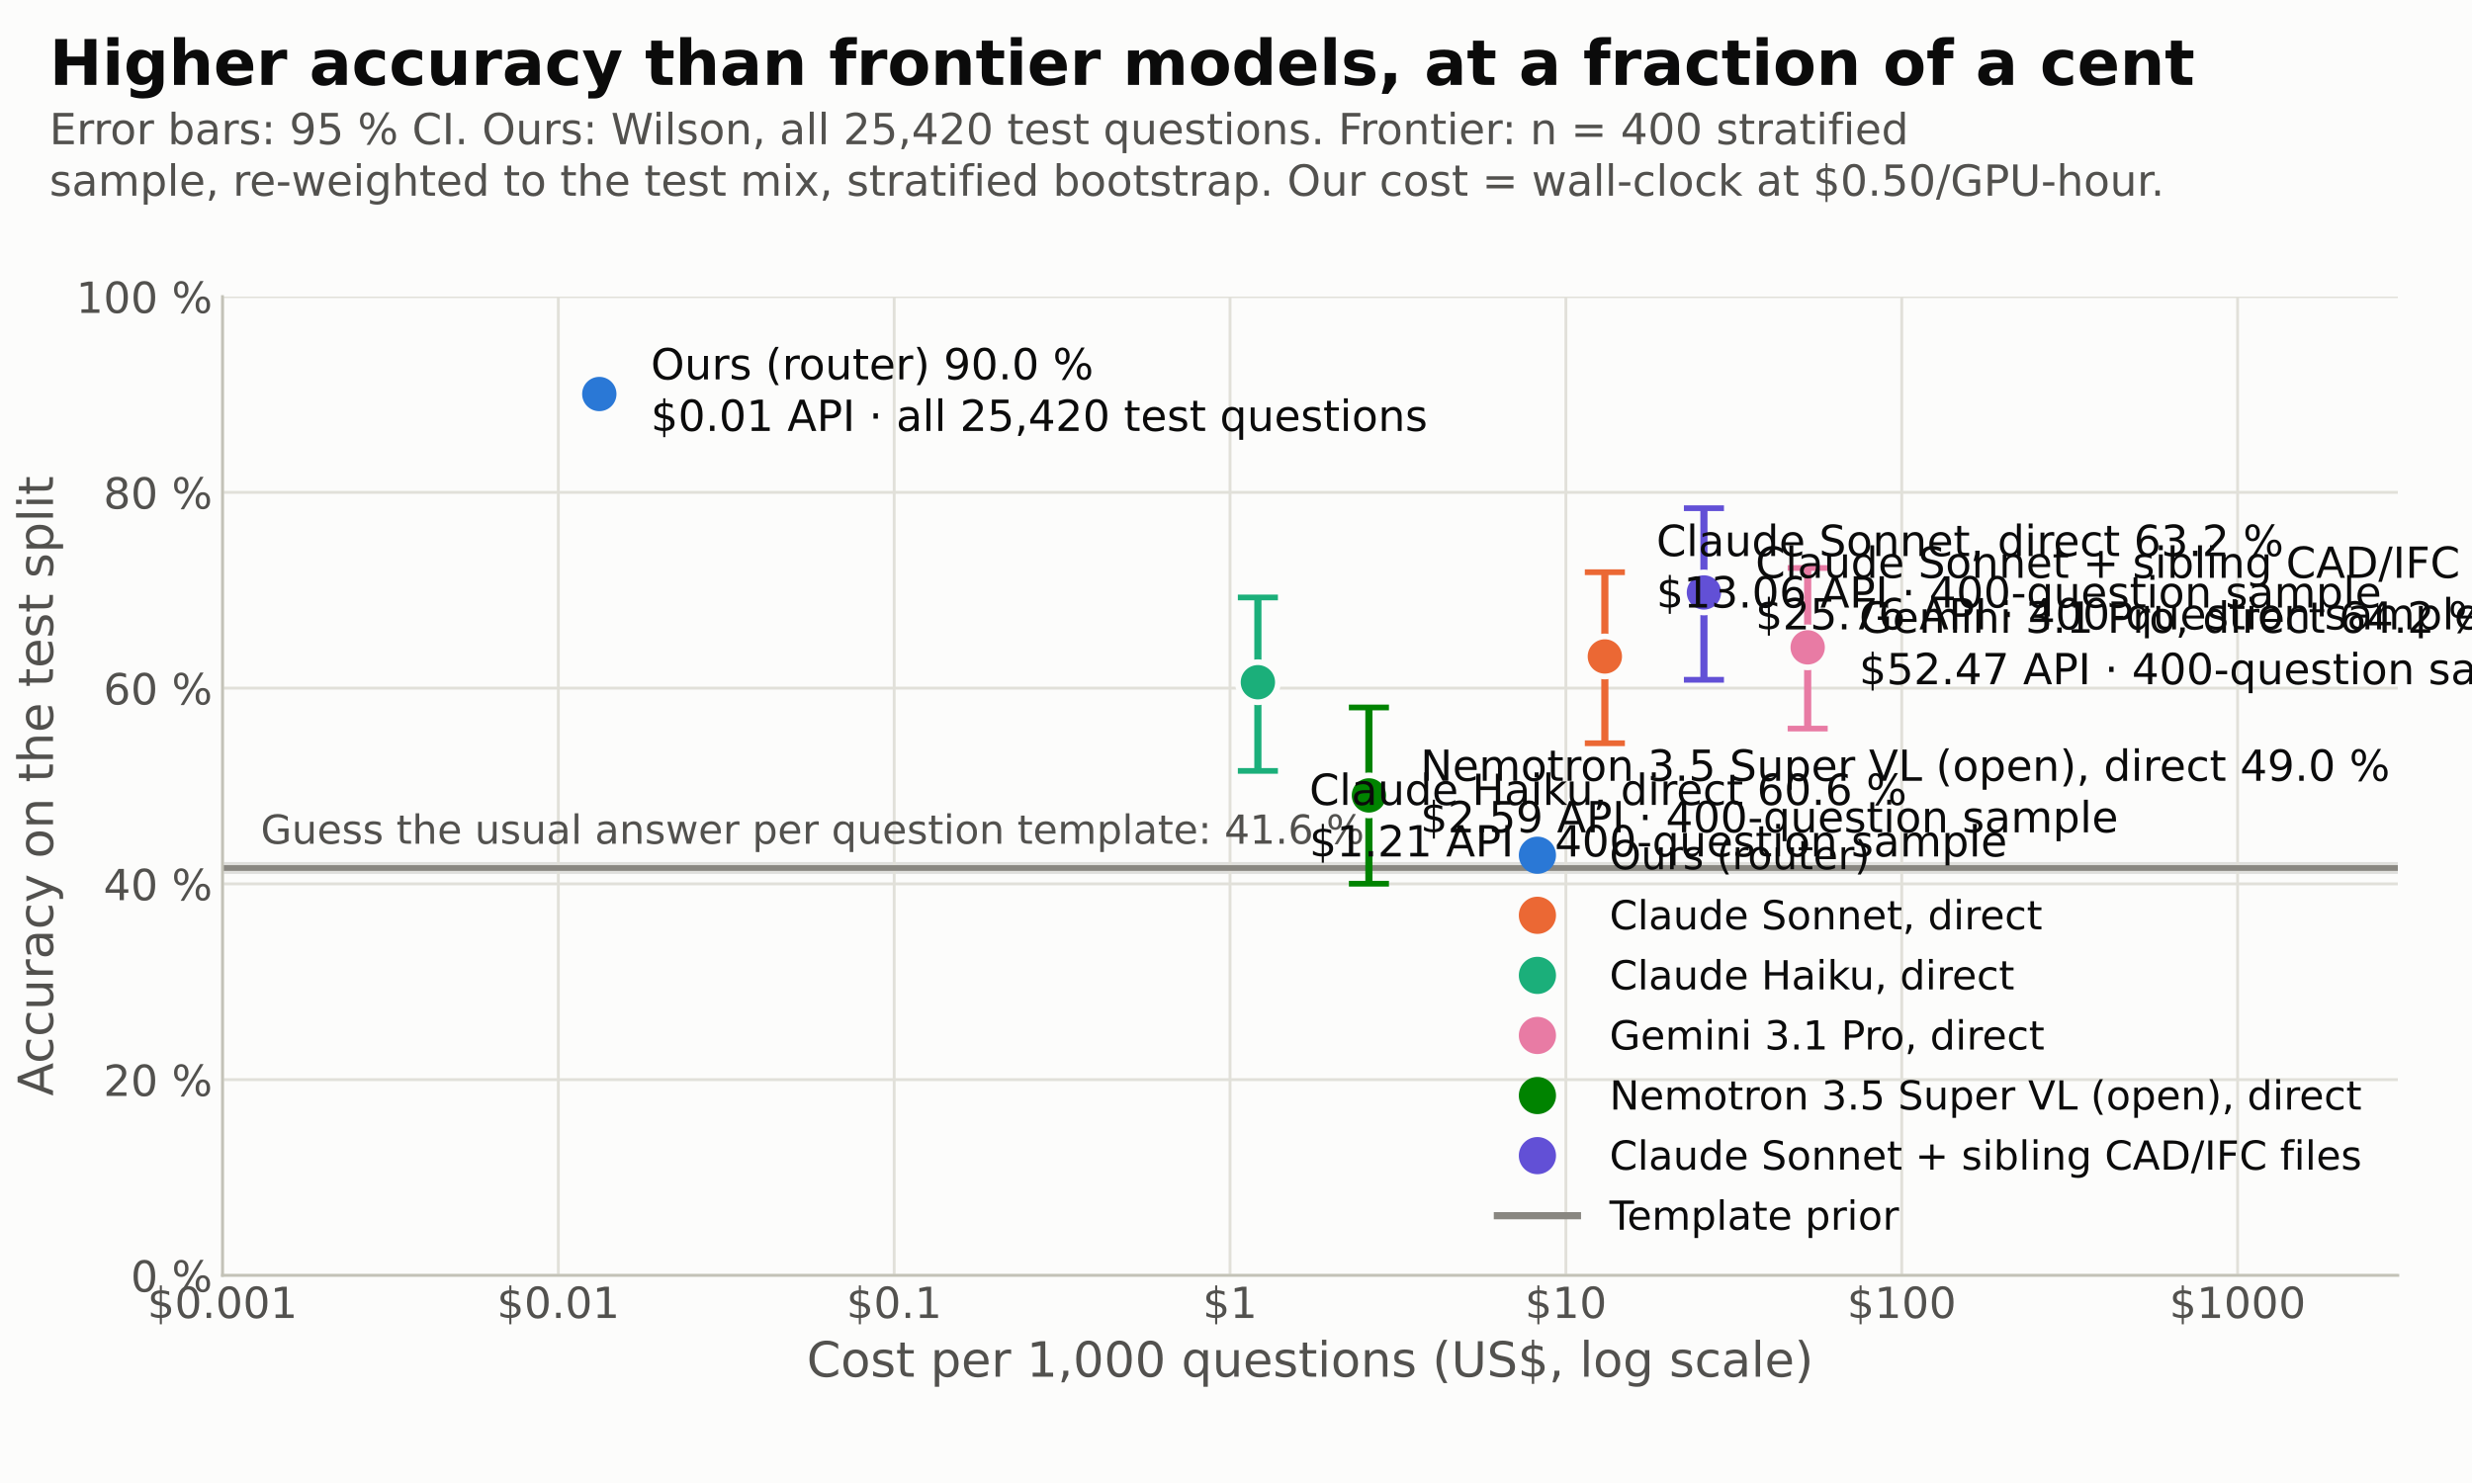
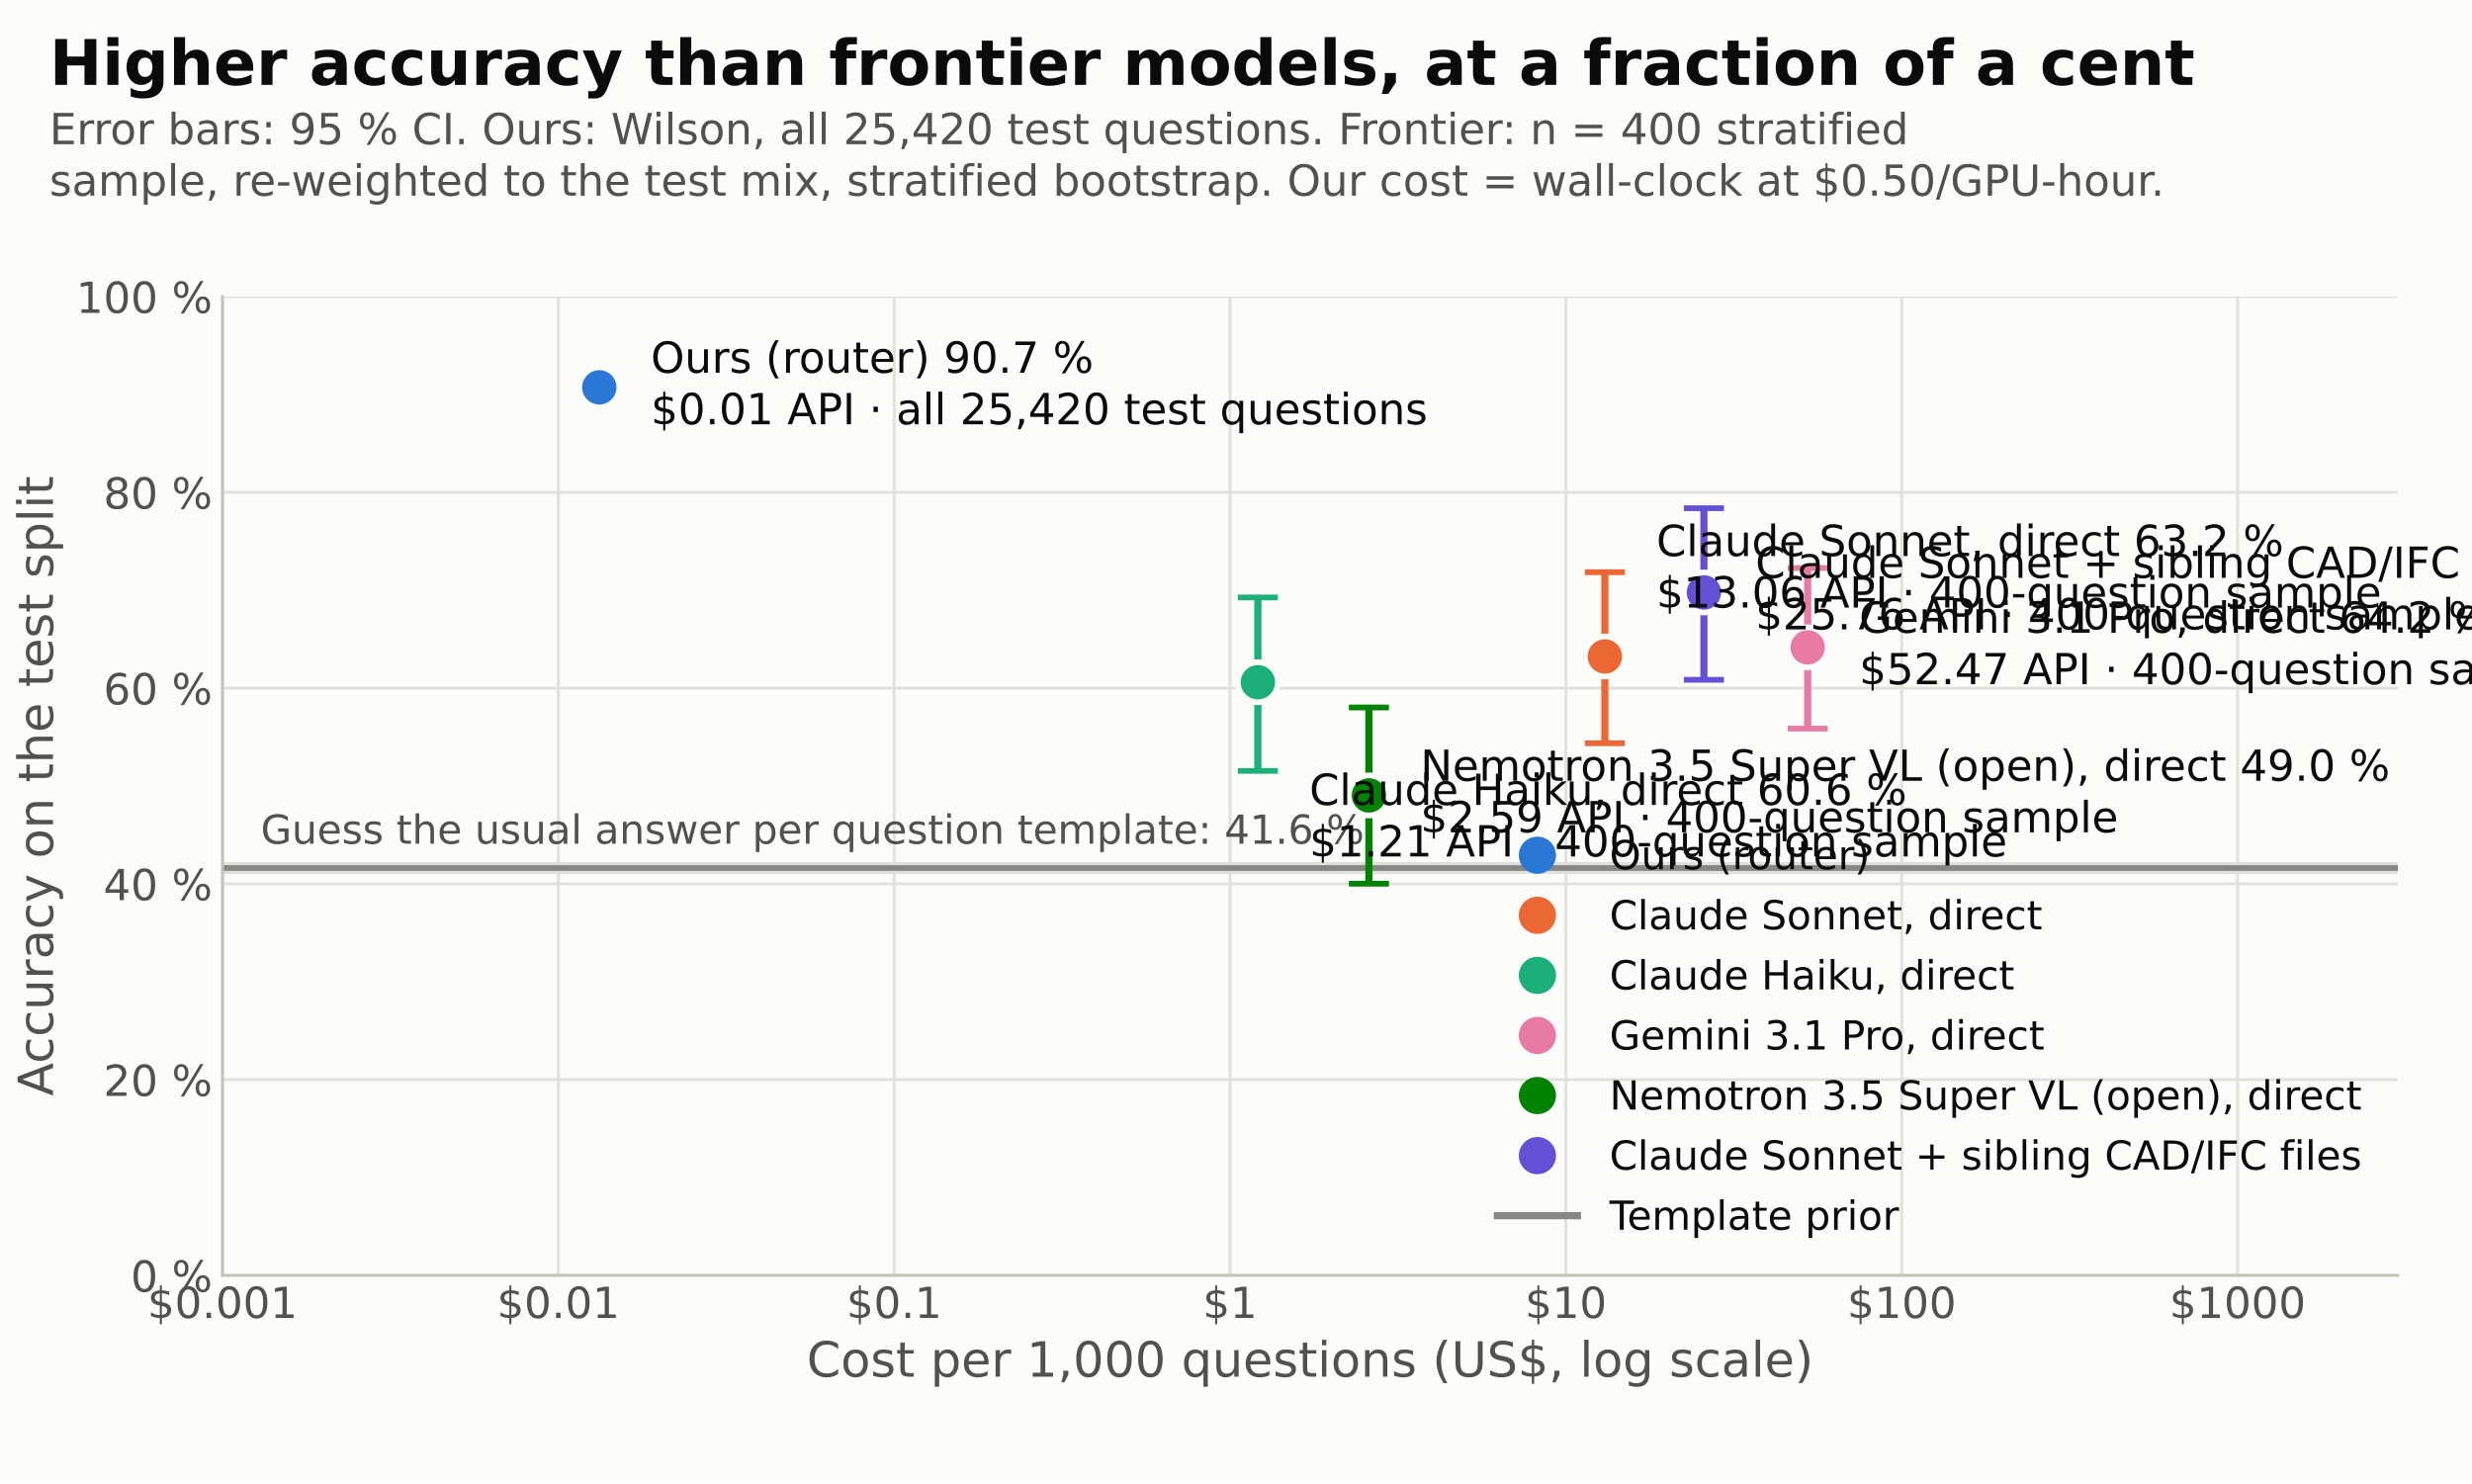
<svg xmlns="http://www.w3.org/2000/svg" xmlns:xlink="http://www.w3.org/1999/xlink" width="864pt" height="518.4pt" viewBox="0 0 864 518.4" version="1.1">
  <defs>
    <style type="text/css">*{stroke-linejoin: round; stroke-linecap: butt}</style>
  </defs>
  <g id="figure_1">
    <g id="patch_1">
      <path d="M 0 518.4  L 864 518.4  L 864 0  L 0 0  z " style="fill: #fcfcfb" />
    </g>
    <g id="axes_1">
      <g id="patch_2">
        <path d="M 77.76 445.824  L 838.08 445.824  L 838.08 103.68  L 77.76 103.68  z " style="fill: #fcfcfb" />
      </g>
      <g id="patch_3">
-         <path d="M 77.76 305.49  L 838.08 305.49  L 838.08 301.344  L 77.76 301.344  z " clip-path="url(#p2eb86b35b8)" style="fill: #898781; opacity: 0.25" />
+         <path d="M 77.76 305.49  L 838.08 305.49  L 838.08 301.344  L 77.76 301.344  z " clip-path="url(#p09221ef503)" style="fill: #898781; opacity: 0.25" />
      </g>
      <g id="matplotlib.axis_1">
        <g id="xtick_1">
          <g id="line2d_1">
-             <path d="M 77.76 445.824  L 77.76 103.68  " clip-path="url(#p2eb86b35b8)" style="fill: none; stroke: #e1e0d9; stroke-linecap: square" />
+             <path d="M 77.76 445.824  L 77.76 103.68  " clip-path="url(#p09221ef503)" style="fill: none; stroke: #e1e0d9; stroke-linecap: square" />
          </g>
          <g id="line2d_2" />
          <g id="text_1">
            <text style="font-size: 15px; font-family: 'DejaVu Sans'; text-anchor: middle; fill: #52514e" x="77.76" y="460.722" transform="rotate(-0 77.76 460.7217)">$0.001</text>
          </g>
        </g>
        <g id="xtick_2">
          <g id="line2d_3">
-             <path d="M 195.145 445.824  L 195.145 103.68  " clip-path="url(#p2eb86b35b8)" style="fill: none; stroke: #e1e0d9; stroke-linecap: square" />
+             <path d="M 195.145 445.824  L 195.145 103.68  " clip-path="url(#p09221ef503)" style="fill: none; stroke: #e1e0d9; stroke-linecap: square" />
          </g>
          <g id="line2d_4" />
          <g id="text_2">
            <text style="font-size: 15px; font-family: 'DejaVu Sans'; text-anchor: middle; fill: #52514e" x="195.145" y="460.722" transform="rotate(-0 195.1455 460.7217)">$0.01</text>
          </g>
        </g>
        <g id="xtick_3">
          <g id="line2d_5">
-             <path d="M 312.531 445.824  L 312.531 103.68  " clip-path="url(#p2eb86b35b8)" style="fill: none; stroke: #e1e0d9; stroke-linecap: square" />
+             <path d="M 312.531 445.824  L 312.531 103.68  " clip-path="url(#p09221ef503)" style="fill: none; stroke: #e1e0d9; stroke-linecap: square" />
          </g>
          <g id="line2d_6" />
          <g id="text_3">
            <text style="font-size: 15px; font-family: 'DejaVu Sans'; text-anchor: middle; fill: #52514e" x="312.531" y="460.722" transform="rotate(-0 312.531 460.7217)">$0.1</text>
          </g>
        </g>
        <g id="xtick_4">
          <g id="line2d_7">
-             <path d="M 429.916 445.824  L 429.916 103.68  " clip-path="url(#p2eb86b35b8)" style="fill: none; stroke: #e1e0d9; stroke-linecap: square" />
+             <path d="M 429.916 445.824  L 429.916 103.68  " clip-path="url(#p09221ef503)" style="fill: none; stroke: #e1e0d9; stroke-linecap: square" />
          </g>
          <g id="line2d_8" />
          <g id="text_4">
            <text style="font-size: 15px; font-family: 'DejaVu Sans'; text-anchor: middle; fill: #52514e" x="429.916" y="460.722" transform="rotate(-0 429.9164 460.7217)">$1</text>
          </g>
        </g>
        <g id="xtick_5">
          <g id="line2d_9">
-             <path d="M 547.302 445.824  L 547.302 103.68  " clip-path="url(#p2eb86b35b8)" style="fill: none; stroke: #e1e0d9; stroke-linecap: square" />
+             <path d="M 547.302 445.824  L 547.302 103.68  " clip-path="url(#p09221ef503)" style="fill: none; stroke: #e1e0d9; stroke-linecap: square" />
          </g>
          <g id="line2d_10" />
          <g id="text_5">
            <text style="font-size: 15px; font-family: 'DejaVu Sans'; text-anchor: middle; fill: #52514e" x="547.302" y="460.722" transform="rotate(-0 547.3019 460.7217)">$10</text>
          </g>
        </g>
        <g id="xtick_6">
          <g id="line2d_11">
-             <path d="M 664.687 445.824  L 664.687 103.68  " clip-path="url(#p2eb86b35b8)" style="fill: none; stroke: #e1e0d9; stroke-linecap: square" />
+             <path d="M 664.687 445.824  L 664.687 103.68  " clip-path="url(#p09221ef503)" style="fill: none; stroke: #e1e0d9; stroke-linecap: square" />
          </g>
          <g id="line2d_12" />
          <g id="text_6">
            <text style="font-size: 15px; font-family: 'DejaVu Sans'; text-anchor: middle; fill: #52514e" x="664.687" y="460.722" transform="rotate(-0 664.6874 460.7217)">$100</text>
          </g>
        </g>
        <g id="xtick_7">
          <g id="line2d_13">
-             <path d="M 782.073 445.824  L 782.073 103.68  " clip-path="url(#p2eb86b35b8)" style="fill: none; stroke: #e1e0d9; stroke-linecap: square" />
+             <path d="M 782.073 445.824  L 782.073 103.68  " clip-path="url(#p09221ef503)" style="fill: none; stroke: #e1e0d9; stroke-linecap: square" />
          </g>
          <g id="line2d_14" />
          <g id="text_7">
            <text style="font-size: 15px; font-family: 'DejaVu Sans'; text-anchor: middle; fill: #52514e" x="782.073" y="460.722" transform="rotate(-0 782.0729 460.7217)">$1000</text>
          </g>
        </g>
        <g id="xtick_8">
          <g id="line2d_15" />
        </g>
        <g id="xtick_9">
          <g id="line2d_16" />
        </g>
        <g id="xtick_10">
          <g id="line2d_17" />
        </g>
        <g id="xtick_11">
          <g id="line2d_18" />
        </g>
        <g id="xtick_12">
          <g id="line2d_19" />
        </g>
        <g id="xtick_13">
          <g id="line2d_20" />
        </g>
        <g id="xtick_14">
          <g id="line2d_21" />
        </g>
        <g id="xtick_15">
          <g id="line2d_22" />
        </g>
        <g id="xtick_16">
          <g id="line2d_23" />
        </g>
        <g id="xtick_17">
          <g id="line2d_24" />
        </g>
        <g id="xtick_18">
          <g id="line2d_25" />
        </g>
        <g id="xtick_19">
          <g id="line2d_26" />
        </g>
        <g id="xtick_20">
          <g id="line2d_27" />
        </g>
        <g id="xtick_21">
          <g id="line2d_28" />
        </g>
        <g id="xtick_22">
          <g id="line2d_29" />
        </g>
        <g id="xtick_23">
          <g id="line2d_30" />
        </g>
        <g id="xtick_24">
          <g id="line2d_31" />
        </g>
        <g id="xtick_25">
          <g id="line2d_32" />
        </g>
        <g id="xtick_26">
          <g id="line2d_33" />
        </g>
        <g id="xtick_27">
          <g id="line2d_34" />
        </g>
        <g id="xtick_28">
          <g id="line2d_35" />
        </g>
        <g id="xtick_29">
          <g id="line2d_36" />
        </g>
        <g id="xtick_30">
          <g id="line2d_37" />
        </g>
        <g id="xtick_31">
          <g id="line2d_38" />
        </g>
        <g id="xtick_32">
          <g id="line2d_39" />
        </g>
        <g id="xtick_33">
          <g id="line2d_40" />
        </g>
        <g id="xtick_34">
          <g id="line2d_41" />
        </g>
        <g id="xtick_35">
          <g id="line2d_42" />
        </g>
        <g id="xtick_36">
          <g id="line2d_43" />
        </g>
        <g id="xtick_37">
          <g id="line2d_44" />
        </g>
        <g id="xtick_38">
          <g id="line2d_45" />
        </g>
        <g id="xtick_39">
          <g id="line2d_46" />
        </g>
        <g id="xtick_40">
          <g id="line2d_47" />
        </g>
        <g id="xtick_41">
          <g id="line2d_48" />
        </g>
        <g id="xtick_42">
          <g id="line2d_49" />
        </g>
        <g id="xtick_43">
          <g id="line2d_50" />
        </g>
        <g id="xtick_44">
          <g id="line2d_51" />
        </g>
        <g id="xtick_45">
          <g id="line2d_52" />
        </g>
        <g id="xtick_46">
          <g id="line2d_53" />
        </g>
        <g id="xtick_47">
          <g id="line2d_54" />
        </g>
        <g id="xtick_48">
          <g id="line2d_55" />
        </g>
        <g id="xtick_49">
          <g id="line2d_56" />
        </g>
        <g id="xtick_50">
          <g id="line2d_57" />
        </g>
        <g id="xtick_51">
          <g id="line2d_58" />
        </g>
        <g id="xtick_52">
          <g id="line2d_59" />
        </g>
        <g id="xtick_53">
          <g id="line2d_60" />
        </g>
        <g id="xtick_54">
          <g id="line2d_61" />
        </g>
        <g id="xtick_55">
          <g id="line2d_62" />
        </g>
        <g id="xtick_56">
          <g id="line2d_63" />
        </g>
        <g id="xtick_57">
          <g id="line2d_64" />
        </g>
        <g id="text_8">
          <text style="font-size: 17px; font-family: 'DejaVu Sans'; text-anchor: middle; fill: #52514e" x="457.92" y="481.243" transform="rotate(-0 457.92 481.2425)">Cost per 1,000 questions (US$, log scale)</text>
        </g>
      </g>
      <g id="matplotlib.axis_2">
        <g id="ytick_1">
          <g id="line2d_65">
-             <path d="M 77.76 445.824  L 838.08 445.824  " clip-path="url(#p2eb86b35b8)" style="fill: none; stroke: #e1e0d9; stroke-linecap: square" />
+             <path d="M 77.76 445.824  L 838.08 445.824  " clip-path="url(#p09221ef503)" style="fill: none; stroke: #e1e0d9; stroke-linecap: square" />
          </g>
          <g id="line2d_66" />
          <g id="text_9">
            <text style="font-size: 15px; font-family: 'DejaVu Sans'; text-anchor: end; fill: #52514e" x="74.26" y="451.522" transform="rotate(-0 74.26 451.5222)">0 %</text>
          </g>
        </g>
        <g id="ytick_2">
          <g id="line2d_67">
-             <path d="M 77.76 377.395  L 838.08 377.395  " clip-path="url(#p2eb86b35b8)" style="fill: none; stroke: #e1e0d9; stroke-linecap: square" />
+             <path d="M 77.76 377.395  L 838.08 377.395  " clip-path="url(#p09221ef503)" style="fill: none; stroke: #e1e0d9; stroke-linecap: square" />
          </g>
          <g id="line2d_68" />
          <g id="text_10">
            <text style="font-size: 15px; font-family: 'DejaVu Sans'; text-anchor: end; fill: #52514e" x="74.26" y="383.093" transform="rotate(-0 74.26 383.0934)">20 %</text>
          </g>
        </g>
        <g id="ytick_3">
          <g id="line2d_69">
-             <path d="M 77.76 308.966  L 838.08 308.966  " clip-path="url(#p2eb86b35b8)" style="fill: none; stroke: #e1e0d9; stroke-linecap: square" />
+             <path d="M 77.76 308.966  L 838.08 308.966  " clip-path="url(#p09221ef503)" style="fill: none; stroke: #e1e0d9; stroke-linecap: square" />
          </g>
          <g id="line2d_70" />
          <g id="text_11">
            <text style="font-size: 15px; font-family: 'DejaVu Sans'; text-anchor: end; fill: #52514e" x="74.26" y="314.665" transform="rotate(-0 74.26 314.6646)">40 %</text>
          </g>
        </g>
        <g id="ytick_4">
          <g id="line2d_71">
-             <path d="M 77.76 240.538  L 838.08 240.538  " clip-path="url(#p2eb86b35b8)" style="fill: none; stroke: #e1e0d9; stroke-linecap: square" />
+             <path d="M 77.76 240.538  L 838.08 240.538  " clip-path="url(#p09221ef503)" style="fill: none; stroke: #e1e0d9; stroke-linecap: square" />
          </g>
          <g id="line2d_72" />
          <g id="text_12">
            <text style="font-size: 15px; font-family: 'DejaVu Sans'; text-anchor: end; fill: #52514e" x="74.26" y="246.236" transform="rotate(-0 74.26 246.2358)">60 %</text>
          </g>
        </g>
        <g id="ytick_5">
          <g id="line2d_73">
-             <path d="M 77.76 172.109  L 838.08 172.109  " clip-path="url(#p2eb86b35b8)" style="fill: none; stroke: #e1e0d9; stroke-linecap: square" />
+             <path d="M 77.76 172.109  L 838.08 172.109  " clip-path="url(#p09221ef503)" style="fill: none; stroke: #e1e0d9; stroke-linecap: square" />
          </g>
          <g id="line2d_74" />
          <g id="text_13">
            <text style="font-size: 15px; font-family: 'DejaVu Sans'; text-anchor: end; fill: #52514e" x="74.26" y="177.807" transform="rotate(-0 74.26 177.807)">80 %</text>
          </g>
        </g>
        <g id="ytick_6">
          <g id="line2d_75">
-             <path d="M 77.76 103.68  L 838.08 103.68  " clip-path="url(#p2eb86b35b8)" style="fill: none; stroke: #e1e0d9; stroke-linecap: square" />
+             <path d="M 77.76 103.68  L 838.08 103.68  " clip-path="url(#p09221ef503)" style="fill: none; stroke: #e1e0d9; stroke-linecap: square" />
          </g>
          <g id="line2d_76" />
          <g id="text_14">
            <text style="font-size: 15px; font-family: 'DejaVu Sans'; text-anchor: end; fill: #52514e" x="74.26" y="109.378" transform="rotate(-0 74.26 109.3782)">100 %</text>
          </g>
        </g>
        <g id="text_15">
          <text style="font-size: 17px; font-family: 'DejaVu Sans'; text-anchor: middle; fill: #52514e" x="18.525" y="274.752" transform="rotate(-90 18.52523 274.752)">Accuracy on the test split</text>
        </g>
      </g>
      <g id="line2d_77">
-         <path d="M 77.76 303.421  L 838.08 303.421  " clip-path="url(#p2eb86b35b8)" style="fill: none; stroke: #898781; stroke-width: 2; stroke-linecap: square" />
+         <path d="M 77.76 303.421  L 838.08 303.421  " clip-path="url(#p09221ef503)" style="fill: none; stroke: #898781; stroke-width: 2; stroke-linecap: square" />
      </g>
      <g id="patch_4">
        <path d="M 77.76 445.824  L 77.76 103.68  " style="fill: none; stroke: #c3c2b7; stroke-linejoin: miter; stroke-linecap: square" />
      </g>
      <g id="patch_5">
        <path d="M 77.76 445.824  L 838.08 445.824  " style="fill: none; stroke: #c3c2b7; stroke-linejoin: miter; stroke-linecap: square" />
      </g>
      <g id="text_16">
        <text style="font-size: 14px; font-family: 'DejaVu Sans'; text-anchor: start; fill: #52514e" x="91.135" y="294.926" transform="rotate(-0 91.13529 294.9256)">Guess the usual answer per question template: 41.6 %</text>
      </g>
      <g id="LineCollection_1">
-         <path d="M 209.468 139.013  L 209.468 136.494  " clip-path="url(#p2eb86b35b8)" style="fill: none; stroke: #2a78d6; stroke-width: 2.5" />
+         <path d="M 209.468 136.645  L 209.468 134.205  " clip-path="url(#p09221ef503)" style="fill: none; stroke: #2a78d6; stroke-width: 2.5" />
      </g>
      <g id="line2d_78">
        <defs>
-           <path id="m938bc1c99d" d="M 7 0  L -7 -0  " style="stroke: #2a78d6; stroke-width: 2" />
-         </defs>
-         <g clip-path="url(#p2eb86b35b8)">
-           <use xlink:href="#m938bc1c99d" x="209.468" y="139.013" style="fill: #2a78d6; stroke: #2a78d6; stroke-width: 2" />
+           <path id="m944f2acf28" d="M 7 0  L -7 -0  " style="stroke: #2a78d6; stroke-width: 2" />
+         </defs>
+         <g clip-path="url(#p09221ef503)">
+           <use xlink:href="#m944f2acf28" x="209.468" y="136.645" style="fill: #2a78d6; stroke: #2a78d6; stroke-width: 2" />
        </g>
      </g>
      <g id="line2d_79">
-         <g clip-path="url(#p2eb86b35b8)">
-           <use xlink:href="#m938bc1c99d" x="209.468" y="136.494" style="fill: #2a78d6; stroke: #2a78d6; stroke-width: 2" />
+         <g clip-path="url(#p09221ef503)">
+           <use xlink:href="#m944f2acf28" x="209.468" y="134.205" style="fill: #2a78d6; stroke: #2a78d6; stroke-width: 2" />
        </g>
      </g>
      <g id="LineCollection_2">
-         <path d="M 560.918 259.803  L 560.918 200.029  " clip-path="url(#p2eb86b35b8)" style="fill: none; stroke: #eb6834; stroke-width: 2.5" />
+         <path d="M 560.918 259.803  L 560.918 200.029  " clip-path="url(#p09221ef503)" style="fill: none; stroke: #eb6834; stroke-width: 2.5" />
      </g>
      <g id="line2d_80">
        <defs>
-           <path id="m3e45313bdc" d="M 7 0  L -7 -0  " style="stroke: #eb6834; stroke-width: 2" />
-         </defs>
-         <g clip-path="url(#p2eb86b35b8)">
-           <use xlink:href="#m3e45313bdc" x="560.918" y="259.803" style="fill: #eb6834; stroke: #eb6834; stroke-width: 2" />
+           <path id="m4cd58f5724" d="M 7 0  L -7 -0  " style="stroke: #eb6834; stroke-width: 2" />
+         </defs>
+         <g clip-path="url(#p09221ef503)">
+           <use xlink:href="#m4cd58f5724" x="560.918" y="259.803" style="fill: #eb6834; stroke: #eb6834; stroke-width: 2" />
        </g>
      </g>
      <g id="line2d_81">
-         <g clip-path="url(#p2eb86b35b8)">
-           <use xlink:href="#m3e45313bdc" x="560.918" y="200.029" style="fill: #eb6834; stroke: #eb6834; stroke-width: 2" />
+         <g clip-path="url(#p09221ef503)">
+           <use xlink:href="#m4cd58f5724" x="560.918" y="200.029" style="fill: #eb6834; stroke: #eb6834; stroke-width: 2" />
        </g>
      </g>
      <g id="LineCollection_3">
-         <path d="M 439.648 269.476  L 439.648 208.847  " clip-path="url(#p2eb86b35b8)" style="fill: none; stroke: #1baf7a; stroke-width: 2.5" />
+         <path d="M 439.648 269.476  L 439.648 208.847  " clip-path="url(#p09221ef503)" style="fill: none; stroke: #1baf7a; stroke-width: 2.5" />
      </g>
      <g id="line2d_82">
        <defs>
-           <path id="m7139e0ccf8" d="M 7 0  L -7 -0  " style="stroke: #1baf7a; stroke-width: 2" />
-         </defs>
-         <g clip-path="url(#p2eb86b35b8)">
-           <use xlink:href="#m7139e0ccf8" x="439.648" y="269.476" style="fill: #1baf7a; stroke: #1baf7a; stroke-width: 2" />
+           <path id="m946e9083ee" d="M 7 0  L -7 -0  " style="stroke: #1baf7a; stroke-width: 2" />
+         </defs>
+         <g clip-path="url(#p09221ef503)">
+           <use xlink:href="#m946e9083ee" x="439.648" y="269.476" style="fill: #1baf7a; stroke: #1baf7a; stroke-width: 2" />
        </g>
      </g>
      <g id="line2d_83">
-         <g clip-path="url(#p2eb86b35b8)">
-           <use xlink:href="#m7139e0ccf8" x="439.648" y="208.847" style="fill: #1baf7a; stroke: #1baf7a; stroke-width: 2" />
+         <g clip-path="url(#p09221ef503)">
+           <use xlink:href="#m946e9083ee" x="439.648" y="208.847" style="fill: #1baf7a; stroke: #1baf7a; stroke-width: 2" />
        </g>
      </g>
      <g id="LineCollection_4">
-         <path d="M 631.811 254.686  L 631.811 198.549  " clip-path="url(#p2eb86b35b8)" style="fill: none; stroke: #e87ba4; stroke-width: 2.5" />
+         <path d="M 631.811 254.686  L 631.811 198.549  " clip-path="url(#p09221ef503)" style="fill: none; stroke: #e87ba4; stroke-width: 2.5" />
      </g>
      <g id="line2d_84">
        <defs>
-           <path id="mb40c2c6f62" d="M 7 0  L -7 -0  " style="stroke: #e87ba4; stroke-width: 2" />
-         </defs>
-         <g clip-path="url(#p2eb86b35b8)">
-           <use xlink:href="#mb40c2c6f62" x="631.811" y="254.686" style="fill: #e87ba4; stroke: #e87ba4; stroke-width: 2" />
+           <path id="m1579b02644" d="M 7 0  L -7 -0  " style="stroke: #e87ba4; stroke-width: 2" />
+         </defs>
+         <g clip-path="url(#p09221ef503)">
+           <use xlink:href="#m1579b02644" x="631.811" y="254.686" style="fill: #e87ba4; stroke: #e87ba4; stroke-width: 2" />
        </g>
      </g>
      <g id="line2d_85">
-         <g clip-path="url(#p2eb86b35b8)">
-           <use xlink:href="#mb40c2c6f62" x="631.811" y="198.549" style="fill: #e87ba4; stroke: #e87ba4; stroke-width: 2" />
+         <g clip-path="url(#p09221ef503)">
+           <use xlink:href="#m1579b02644" x="631.811" y="198.549" style="fill: #e87ba4; stroke: #e87ba4; stroke-width: 2" />
        </g>
      </g>
      <g id="LineCollection_5">
-         <path d="M 478.454 308.917  L 478.454 247.309  " clip-path="url(#p2eb86b35b8)" style="fill: none; stroke: #008300; stroke-width: 2.5" />
+         <path d="M 478.454 308.917  L 478.454 247.309  " clip-path="url(#p09221ef503)" style="fill: none; stroke: #008300; stroke-width: 2.5" />
      </g>
      <g id="line2d_86">
        <defs>
-           <path id="m3503b93648" d="M 7 0  L -7 -0  " style="stroke: #008300; stroke-width: 2" />
-         </defs>
-         <g clip-path="url(#p2eb86b35b8)">
-           <use xlink:href="#m3503b93648" x="478.454" y="308.917" style="fill: #008300; stroke: #008300; stroke-width: 2" />
+           <path id="m9d788f8cf6" d="M 7 0  L -7 -0  " style="stroke: #008300; stroke-width: 2" />
+         </defs>
+         <g clip-path="url(#p09221ef503)">
+           <use xlink:href="#m9d788f8cf6" x="478.454" y="308.917" style="fill: #008300; stroke: #008300; stroke-width: 2" />
        </g>
      </g>
      <g id="line2d_87">
-         <g clip-path="url(#p2eb86b35b8)">
-           <use xlink:href="#m3503b93648" x="478.454" y="247.309" style="fill: #008300; stroke: #008300; stroke-width: 2" />
+         <g clip-path="url(#p09221ef503)">
+           <use xlink:href="#m9d788f8cf6" x="478.454" y="247.309" style="fill: #008300; stroke: #008300; stroke-width: 2" />
        </g>
      </g>
      <g id="LineCollection_6">
-         <path d="M 595.548 237.621  L 595.548 177.646  " clip-path="url(#p2eb86b35b8)" style="fill: none; stroke: #6250d6; stroke-width: 2.5" />
+         <path d="M 595.548 237.621  L 595.548 177.646  " clip-path="url(#p09221ef503)" style="fill: none; stroke: #6250d6; stroke-width: 2.5" />
      </g>
      <g id="line2d_88">
        <defs>
-           <path id="m1288b9426f" d="M 7 0  L -7 -0  " style="stroke: #6250d6; stroke-width: 2" />
-         </defs>
-         <g clip-path="url(#p2eb86b35b8)">
-           <use xlink:href="#m1288b9426f" x="595.548" y="237.621" style="fill: #6250d6; stroke: #6250d6; stroke-width: 2" />
+           <path id="m871e90def2" d="M 7 0  L -7 -0  " style="stroke: #6250d6; stroke-width: 2" />
+         </defs>
+         <g clip-path="url(#p09221ef503)">
+           <use xlink:href="#m871e90def2" x="595.548" y="237.621" style="fill: #6250d6; stroke: #6250d6; stroke-width: 2" />
        </g>
      </g>
      <g id="line2d_89">
-         <g clip-path="url(#p2eb86b35b8)">
-           <use xlink:href="#m1288b9426f" x="595.548" y="177.646" style="fill: #6250d6; stroke: #6250d6; stroke-width: 2" />
+         <g clip-path="url(#p09221ef503)">
+           <use xlink:href="#m871e90def2" x="595.548" y="177.646" style="fill: #6250d6; stroke: #6250d6; stroke-width: 2" />
        </g>
      </g>
      <g id="line2d_90">
        <defs>
-           <path id="m99b15ea2e0" d="M 0 7  C 1.856 7 3.637 6.262 4.95 4.95  C 6.262 3.637 7 1.856 7 0  C 7 -1.856 6.262 -3.637 4.95 -4.95  C 3.637 -6.262 1.856 -7 0 -7  C -1.856 -7 -3.637 -6.262 -4.95 -4.95  C -6.262 -3.637 -7 -1.856 -7 0  C -7 1.856 -6.262 3.637 -4.95 4.95  C -3.637 6.262 -1.856 7 0 7  z " style="stroke: #fcfcfb; stroke-width: 2" />
-         </defs>
-         <g clip-path="url(#p2eb86b35b8)">
-           <use xlink:href="#m99b15ea2e0" x="209.468" y="137.733" style="fill: #2a78d6; stroke: #fcfcfb; stroke-width: 2" />
+           <path id="m967fea5ac8" d="M 0 7  C 1.856 7 3.637 6.262 4.95 4.95  C 6.262 3.637 7 1.856 7 0  C 7 -1.856 6.262 -3.637 4.95 -4.95  C 3.637 -6.262 1.856 -7 0 -7  C -1.856 -7 -3.637 -6.262 -4.95 -4.95  C -6.262 -3.637 -7 -1.856 -7 0  C -7 1.856 -6.262 3.637 -4.95 4.95  C -3.637 6.262 -1.856 7 0 7  z " style="stroke: #fcfcfb; stroke-width: 2" />
+         </defs>
+         <g clip-path="url(#p09221ef503)">
+           <use xlink:href="#m967fea5ac8" x="209.468" y="135.404" style="fill: #2a78d6; stroke: #fcfcfb; stroke-width: 2" />
        </g>
      </g>
      <g id="line2d_91">
        <defs>
-           <path id="m5ba95bd2a1" d="M 0 7  C 1.856 7 3.637 6.262 4.95 4.95  C 6.262 3.637 7 1.856 7 0  C 7 -1.856 6.262 -3.637 4.95 -4.95  C 3.637 -6.262 1.856 -7 0 -7  C -1.856 -7 -3.637 -6.262 -4.95 -4.95  C -6.262 -3.637 -7 -1.856 -7 0  C -7 1.856 -6.262 3.637 -4.95 4.95  C -3.637 6.262 -1.856 7 0 7  z " style="stroke: #fcfcfb; stroke-width: 2" />
-         </defs>
-         <g clip-path="url(#p2eb86b35b8)">
-           <use xlink:href="#m5ba95bd2a1" x="560.918" y="229.472" style="fill: #eb6834; stroke: #fcfcfb; stroke-width: 2" />
+           <path id="m1c3659b625" d="M 0 7  C 1.856 7 3.637 6.262 4.95 4.95  C 6.262 3.637 7 1.856 7 0  C 7 -1.856 6.262 -3.637 4.95 -4.95  C 3.637 -6.262 1.856 -7 0 -7  C -1.856 -7 -3.637 -6.262 -4.95 -4.95  C -6.262 -3.637 -7 -1.856 -7 0  C -7 1.856 -6.262 3.637 -4.95 4.95  C -3.637 6.262 -1.856 7 0 7  z " style="stroke: #fcfcfb; stroke-width: 2" />
+         </defs>
+         <g clip-path="url(#p09221ef503)">
+           <use xlink:href="#m1c3659b625" x="560.918" y="229.472" style="fill: #eb6834; stroke: #fcfcfb; stroke-width: 2" />
        </g>
      </g>
      <g id="line2d_92">
        <defs>
-           <path id="m2838b3d9ab" d="M 0 7  C 1.856 7 3.637 6.262 4.95 4.95  C 6.262 3.637 7 1.856 7 0  C 7 -1.856 6.262 -3.637 4.95 -4.95  C 3.637 -6.262 1.856 -7 0 -7  C -1.856 -7 -3.637 -6.262 -4.95 -4.95  C -6.262 -3.637 -7 -1.856 -7 0  C -7 1.856 -6.262 3.637 -4.95 4.95  C -3.637 6.262 -1.856 7 0 7  z " style="stroke: #fcfcfb; stroke-width: 2" />
-         </defs>
-         <g clip-path="url(#p2eb86b35b8)">
-           <use xlink:href="#m2838b3d9ab" x="439.648" y="238.48" style="fill: #1baf7a; stroke: #fcfcfb; stroke-width: 2" />
+           <path id="mcdbbf3539c" d="M 0 7  C 1.856 7 3.637 6.262 4.95 4.95  C 6.262 3.637 7 1.856 7 0  C 7 -1.856 6.262 -3.637 4.95 -4.95  C 3.637 -6.262 1.856 -7 0 -7  C -1.856 -7 -3.637 -6.262 -4.95 -4.95  C -6.262 -3.637 -7 -1.856 -7 0  C -7 1.856 -6.262 3.637 -4.95 4.95  C -3.637 6.262 -1.856 7 0 7  z " style="stroke: #fcfcfb; stroke-width: 2" />
+         </defs>
+         <g clip-path="url(#p09221ef503)">
+           <use xlink:href="#mcdbbf3539c" x="439.648" y="238.48" style="fill: #1baf7a; stroke: #fcfcfb; stroke-width: 2" />
        </g>
      </g>
      <g id="line2d_93">
        <defs>
-           <path id="md7ebad26fd" d="M 0 7  C 1.856 7 3.637 6.262 4.95 4.95  C 6.262 3.637 7 1.856 7 0  C 7 -1.856 6.262 -3.637 4.95 -4.95  C 3.637 -6.262 1.856 -7 0 -7  C -1.856 -7 -3.637 -6.262 -4.95 -4.95  C -6.262 -3.637 -7 -1.856 -7 0  C -7 1.856 -6.262 3.637 -4.95 4.95  C -3.637 6.262 -1.856 7 0 7  z " style="stroke: #fcfcfb; stroke-width: 2" />
-         </defs>
-         <g clip-path="url(#p2eb86b35b8)">
-           <use xlink:href="#md7ebad26fd" x="631.811" y="226.285" style="fill: #e87ba4; stroke: #fcfcfb; stroke-width: 2" />
+           <path id="m71ee058a0b" d="M 0 7  C 1.856 7 3.637 6.262 4.95 4.95  C 6.262 3.637 7 1.856 7 0  C 7 -1.856 6.262 -3.637 4.95 -4.95  C 3.637 -6.262 1.856 -7 0 -7  C -1.856 -7 -3.637 -6.262 -4.95 -4.95  C -6.262 -3.637 -7 -1.856 -7 0  C -7 1.856 -6.262 3.637 -4.95 4.95  C -3.637 6.262 -1.856 7 0 7  z " style="stroke: #fcfcfb; stroke-width: 2" />
+         </defs>
+         <g clip-path="url(#p09221ef503)">
+           <use xlink:href="#m71ee058a0b" x="631.811" y="226.285" style="fill: #e87ba4; stroke: #fcfcfb; stroke-width: 2" />
        </g>
      </g>
      <g id="line2d_94">
        <defs>
-           <path id="m33fda9bb8b" d="M 0 7  C 1.856 7 3.637 6.262 4.95 4.95  C 6.262 3.637 7 1.856 7 0  C 7 -1.856 6.262 -3.637 4.95 -4.95  C 3.637 -6.262 1.856 -7 0 -7  C -1.856 -7 -3.637 -6.262 -4.95 -4.95  C -6.262 -3.637 -7 -1.856 -7 0  C -7 1.856 -6.262 3.637 -4.95 4.95  C -3.637 6.262 -1.856 7 0 7  z " style="stroke: #fcfcfb; stroke-width: 2" />
-         </defs>
-         <g clip-path="url(#p2eb86b35b8)">
-           <use xlink:href="#m33fda9bb8b" x="478.454" y="278.044" style="fill: #008300; stroke: #fcfcfb; stroke-width: 2" />
+           <path id="md00ef0ce41" d="M 0 7  C 1.856 7 3.637 6.262 4.95 4.95  C 6.262 3.637 7 1.856 7 0  C 7 -1.856 6.262 -3.637 4.95 -4.95  C 3.637 -6.262 1.856 -7 0 -7  C -1.856 -7 -3.637 -6.262 -4.95 -4.95  C -6.262 -3.637 -7 -1.856 -7 0  C -7 1.856 -6.262 3.637 -4.95 4.95  C -3.637 6.262 -1.856 7 0 7  z " style="stroke: #fcfcfb; stroke-width: 2" />
+         </defs>
+         <g clip-path="url(#p09221ef503)">
+           <use xlink:href="#md00ef0ce41" x="478.454" y="278.044" style="fill: #008300; stroke: #fcfcfb; stroke-width: 2" />
        </g>
      </g>
      <g id="line2d_95">
        <defs>
-           <path id="ma38b796be8" d="M 0 7  C 1.856 7 3.637 6.262 4.95 4.95  C 6.262 3.637 7 1.856 7 0  C 7 -1.856 6.262 -3.637 4.95 -4.95  C 3.637 -6.262 1.856 -7 0 -7  C -1.856 -7 -3.637 -6.262 -4.95 -4.95  C -6.262 -3.637 -7 -1.856 -7 0  C -7 1.856 -6.262 3.637 -4.95 4.95  C -3.637 6.262 -1.856 7 0 7  z " style="stroke: #fcfcfb; stroke-width: 2" />
-         </defs>
-         <g clip-path="url(#p2eb86b35b8)">
-           <use xlink:href="#ma38b796be8" x="595.548" y="207.1" style="fill: #6250d6; stroke: #fcfcfb; stroke-width: 2" />
+           <path id="mfafcc21900" d="M 0 7  C 1.856 7 3.637 6.262 4.95 4.95  C 6.262 3.637 7 1.856 7 0  C 7 -1.856 6.262 -3.637 4.95 -4.95  C 3.637 -6.262 1.856 -7 0 -7  C -1.856 -7 -3.637 -6.262 -4.95 -4.95  C -6.262 -3.637 -7 -1.856 -7 0  C -7 1.856 -6.262 3.637 -4.95 4.95  C -3.637 6.262 -1.856 7 0 7  z " style="stroke: #fcfcfb; stroke-width: 2" />
+         </defs>
+         <g clip-path="url(#p09221ef503)">
+           <use xlink:href="#mfafcc21900" x="595.548" y="207.1" style="fill: #6250d6; stroke: #fcfcfb; stroke-width: 2" />
        </g>
      </g>
      <g id="text_17">
-         <text style="font-size: 15px; font-family: 'DejaVu Sans'; fill: #0b0b0b" transform="translate(227.4679 132.6273)">Ours (router)  90.0 %</text>
-         <text style="font-size: 15px; font-family: 'DejaVu Sans'; fill: #0b0b0b" transform="translate(227.4679 150.6314)">$0.01 API · all 25,420 test questions</text>
+         <text style="font-size: 15px; font-family: 'DejaVu Sans'; fill: #0b0b0b" transform="translate(227.4679 130.2988)">Ours (router)  90.7 %</text>
+         <text style="font-size: 15px; font-family: 'DejaVu Sans'; fill: #0b0b0b" transform="translate(227.4679 148.3029)">$0.01 API · all 25,420 test questions</text>
      </g>
      <g id="text_18">
        <text style="font-size: 15px; font-family: 'DejaVu Sans'; fill: #0b0b0b" transform="translate(578.9176 194.3667)">Claude Sonnet, direct  63.2 %</text>
        <text style="font-size: 15px; font-family: 'DejaVu Sans'; fill: #0b0b0b" transform="translate(578.9176 212.3708)">$13.06 API · 400-question sample</text>
      </g>
      <g id="text_19">
        <text style="font-size: 15px; font-family: 'DejaVu Sans'; fill: #0b0b0b" transform="translate(457.648 281.3747)">Claude Haiku, direct  60.6 %</text>
        <text style="font-size: 15px; font-family: 'DejaVu Sans'; fill: #0b0b0b" transform="translate(457.648 299.3788)">$1.21 API · 400-question sample</text>
      </g>
      <g id="text_20">
        <text style="font-size: 15px; font-family: 'DejaVu Sans'; fill: #0b0b0b" transform="translate(649.8106 221.1801)">Gemini 3.1 Pro, direct  64.2 %</text>
        <text style="font-size: 15px; font-family: 'DejaVu Sans'; fill: #0b0b0b" transform="translate(649.8106 239.1843)">$52.47 API · 400-question sample</text>
      </g>
      <g id="text_21">
        <text style="font-size: 15px; font-family: 'DejaVu Sans'; fill: #0b0b0b" transform="translate(496.454 272.9387)">Nemotron 3.5 Super VL (open), direct  49.0 %</text>
        <text style="font-size: 15px; font-family: 'DejaVu Sans'; fill: #0b0b0b" transform="translate(496.454 290.9428)">$2.59 API · 400-question sample</text>
      </g>
      <g id="text_22">
        <text style="font-size: 15px; font-family: 'DejaVu Sans'; fill: #0b0b0b" transform="translate(613.5476 201.9948)">Claude Sonnet + sibling CAD/IFC files  69.8 %</text>
        <text style="font-size: 15px; font-family: 'DejaVu Sans'; fill: #0b0b0b" transform="translate(613.5476 219.9989)">$25.76 API · 400-question sample</text>
      </g>
      <g id="legend_1">
        <g id="line2d_96">
          <defs>
-             <path id="m2b35954a09" d="M 0 6  C 1.591 6 3.117 5.368 4.243 4.243  C 5.368 3.117 6 1.591 6 0  C 6 -1.591 5.368 -3.117 4.243 -4.243  C 3.117 -5.368 1.591 -6 0 -6  C -1.591 -6 -3.117 -5.368 -4.243 -4.243  C -5.368 -3.117 -6 -1.591 -6 0  C -6 1.591 -5.368 3.117 -4.243 4.243  C -3.117 5.368 -1.591 6 0 6  z " style="stroke: #2a78d6" />
+             <path id="mecbcbf2f44" d="M 0 6  C 1.591 6 3.117 5.368 4.243 4.243  C 5.368 3.117 6 1.591 6 0  C 6 -1.591 5.368 -3.117 4.243 -4.243  C 3.117 -5.368 1.591 -6 0 -6  C -1.591 -6 -3.117 -5.368 -4.243 -4.243  C -5.368 -3.117 -6 -1.591 -6 0  C -6 1.591 -5.368 3.117 -4.243 4.243  C -3.117 5.368 -1.591 6 0 6  z " style="stroke: #2a78d6" />
          </defs>
          <g>
-             <use xlink:href="#m2b35954a09" x="537.349" y="298.954" style="fill: #2a78d6; stroke: #2a78d6" />
+             <use xlink:href="#mecbcbf2f44" x="537.349" y="298.954" style="fill: #2a78d6; stroke: #2a78d6" />
          </g>
        </g>
        <g id="text_23">
          <text style="font-size: 14px; font-family: 'DejaVu Sans'; text-anchor: start; fill: #0b0b0b" x="562.549" y="303.854" transform="rotate(-0 562.5491 303.8542)">Ours (router)</text>
        </g>
        <g id="line2d_97">
          <defs>
-             <path id="m16e06d79ea" d="M 0 6  C 1.591 6 3.117 5.368 4.243 4.243  C 5.368 3.117 6 1.591 6 0  C 6 -1.591 5.368 -3.117 4.243 -4.243  C 3.117 -5.368 1.591 -6 0 -6  C -1.591 -6 -3.117 -5.368 -4.243 -4.243  C -5.368 -3.117 -6 -1.591 -6 0  C -6 1.591 -5.368 3.117 -4.243 4.243  C -3.117 5.368 -1.591 6 0 6  z " style="stroke: #eb6834" />
+             <path id="md5b54b9324" d="M 0 6  C 1.591 6 3.117 5.368 4.243 4.243  C 5.368 3.117 6 1.591 6 0  C 6 -1.591 5.368 -3.117 4.243 -4.243  C 3.117 -5.368 1.591 -6 0 -6  C -1.591 -6 -3.117 -5.368 -4.243 -4.243  C -5.368 -3.117 -6 -1.591 -6 0  C -6 1.591 -5.368 3.117 -4.243 4.243  C -3.117 5.368 -1.591 6 0 6  z " style="stroke: #eb6834" />
          </defs>
          <g>
-             <use xlink:href="#m16e06d79ea" x="537.349" y="319.955" style="fill: #eb6834; stroke: #eb6834" />
+             <use xlink:href="#md5b54b9324" x="537.349" y="319.955" style="fill: #eb6834; stroke: #eb6834" />
          </g>
        </g>
        <g id="text_24">
          <text style="font-size: 14px; font-family: 'DejaVu Sans'; text-anchor: start; fill: #0b0b0b" x="562.549" y="324.855" transform="rotate(-0 562.5491 324.8553)">Claude Sonnet, direct</text>
        </g>
        <g id="line2d_98">
          <defs>
-             <path id="m4bbd082f0f" d="M 0 6  C 1.591 6 3.117 5.368 4.243 4.243  C 5.368 3.117 6 1.591 6 0  C 6 -1.591 5.368 -3.117 4.243 -4.243  C 3.117 -5.368 1.591 -6 0 -6  C -1.591 -6 -3.117 -5.368 -4.243 -4.243  C -5.368 -3.117 -6 -1.591 -6 0  C -6 1.591 -5.368 3.117 -4.243 4.243  C -3.117 5.368 -1.591 6 0 6  z " style="stroke: #1baf7a" />
+             <path id="mf776cbb74b" d="M 0 6  C 1.591 6 3.117 5.368 4.243 4.243  C 5.368 3.117 6 1.591 6 0  C 6 -1.591 5.368 -3.117 4.243 -4.243  C 3.117 -5.368 1.591 -6 0 -6  C -1.591 -6 -3.117 -5.368 -4.243 -4.243  C -5.368 -3.117 -6 -1.591 -6 0  C -6 1.591 -5.368 3.117 -4.243 4.243  C -3.117 5.368 -1.591 6 0 6  z " style="stroke: #1baf7a" />
          </defs>
          <g>
-             <use xlink:href="#m4bbd082f0f" x="537.349" y="340.956" style="fill: #1baf7a; stroke: #1baf7a" />
+             <use xlink:href="#mf776cbb74b" x="537.349" y="340.956" style="fill: #1baf7a; stroke: #1baf7a" />
          </g>
        </g>
        <g id="text_25">
          <text style="font-size: 14px; font-family: 'DejaVu Sans'; text-anchor: start; fill: #0b0b0b" x="562.549" y="345.856" transform="rotate(-0 562.5491 345.8563)">Claude Haiku, direct</text>
        </g>
        <g id="line2d_99">
          <defs>
-             <path id="mf2af71ea90" d="M 0 6  C 1.591 6 3.117 5.368 4.243 4.243  C 5.368 3.117 6 1.591 6 0  C 6 -1.591 5.368 -3.117 4.243 -4.243  C 3.117 -5.368 1.591 -6 0 -6  C -1.591 -6 -3.117 -5.368 -4.243 -4.243  C -5.368 -3.117 -6 -1.591 -6 0  C -6 1.591 -5.368 3.117 -4.243 4.243  C -3.117 5.368 -1.591 6 0 6  z " style="stroke: #e87ba4" />
+             <path id="m7dc01ed7e3" d="M 0 6  C 1.591 6 3.117 5.368 4.243 4.243  C 5.368 3.117 6 1.591 6 0  C 6 -1.591 5.368 -3.117 4.243 -4.243  C 3.117 -5.368 1.591 -6 0 -6  C -1.591 -6 -3.117 -5.368 -4.243 -4.243  C -5.368 -3.117 -6 -1.591 -6 0  C -6 1.591 -5.368 3.117 -4.243 4.243  C -3.117 5.368 -1.591 6 0 6  z " style="stroke: #e87ba4" />
          </defs>
          <g>
-             <use xlink:href="#mf2af71ea90" x="537.349" y="361.957" style="fill: #e87ba4; stroke: #e87ba4" />
+             <use xlink:href="#m7dc01ed7e3" x="537.349" y="361.957" style="fill: #e87ba4; stroke: #e87ba4" />
          </g>
        </g>
        <g id="text_26">
          <text style="font-size: 14px; font-family: 'DejaVu Sans'; text-anchor: start; fill: #0b0b0b" x="562.549" y="366.857" transform="rotate(-0 562.5491 366.8574)">Gemini 3.1 Pro, direct</text>
        </g>
        <g id="line2d_100">
          <defs>
-             <path id="m993406efc0" d="M 0 6  C 1.591 6 3.117 5.368 4.243 4.243  C 5.368 3.117 6 1.591 6 0  C 6 -1.591 5.368 -3.117 4.243 -4.243  C 3.117 -5.368 1.591 -6 0 -6  C -1.591 -6 -3.117 -5.368 -4.243 -4.243  C -5.368 -3.117 -6 -1.591 -6 0  C -6 1.591 -5.368 3.117 -4.243 4.243  C -3.117 5.368 -1.591 6 0 6  z " style="stroke: #008300" />
+             <path id="m7951e2e054" d="M 0 6  C 1.591 6 3.117 5.368 4.243 4.243  C 5.368 3.117 6 1.591 6 0  C 6 -1.591 5.368 -3.117 4.243 -4.243  C 3.117 -5.368 1.591 -6 0 -6  C -1.591 -6 -3.117 -5.368 -4.243 -4.243  C -5.368 -3.117 -6 -1.591 -6 0  C -6 1.591 -5.368 3.117 -4.243 4.243  C -3.117 5.368 -1.591 6 0 6  z " style="stroke: #008300" />
          </defs>
          <g>
-             <use xlink:href="#m993406efc0" x="537.349" y="382.959" style="fill: #008300; stroke: #008300" />
+             <use xlink:href="#m7951e2e054" x="537.349" y="382.959" style="fill: #008300; stroke: #008300" />
          </g>
        </g>
        <g id="text_27">
          <text style="font-size: 14px; font-family: 'DejaVu Sans'; text-anchor: start; fill: #0b0b0b" x="562.549" y="387.859" transform="rotate(-0 562.5491 387.8585)">Nemotron 3.5 Super VL (open), direct</text>
        </g>
        <g id="line2d_101">
          <defs>
-             <path id="m740ea5fbfa" d="M 0 6  C 1.591 6 3.117 5.368 4.243 4.243  C 5.368 3.117 6 1.591 6 0  C 6 -1.591 5.368 -3.117 4.243 -4.243  C 3.117 -5.368 1.591 -6 0 -6  C -1.591 -6 -3.117 -5.368 -4.243 -4.243  C -5.368 -3.117 -6 -1.591 -6 0  C -6 1.591 -5.368 3.117 -4.243 4.243  C -3.117 5.368 -1.591 6 0 6  z " style="stroke: #6250d6" />
+             <path id="mf2c7b72f0a" d="M 0 6  C 1.591 6 3.117 5.368 4.243 4.243  C 5.368 3.117 6 1.591 6 0  C 6 -1.591 5.368 -3.117 4.243 -4.243  C 3.117 -5.368 1.591 -6 0 -6  C -1.591 -6 -3.117 -5.368 -4.243 -4.243  C -5.368 -3.117 -6 -1.591 -6 0  C -6 1.591 -5.368 3.117 -4.243 4.243  C -3.117 5.368 -1.591 6 0 6  z " style="stroke: #6250d6" />
          </defs>
          <g>
-             <use xlink:href="#m740ea5fbfa" x="537.349" y="403.96" style="fill: #6250d6; stroke: #6250d6" />
+             <use xlink:href="#mf2c7b72f0a" x="537.349" y="403.96" style="fill: #6250d6; stroke: #6250d6" />
          </g>
        </g>
        <g id="text_28">
          <text style="font-size: 14px; font-family: 'DejaVu Sans'; text-anchor: start; fill: #0b0b0b" x="562.549" y="408.86" transform="rotate(-0 562.5491 408.8596)">Claude Sonnet + sibling CAD/IFC files</text>
        </g>
        <g id="line2d_102">
          <path d="M 523.349 424.961  L 537.349 424.961  L 551.349 424.961  " style="fill: none; stroke: #898781; stroke-width: 2.5; stroke-linecap: square" />
        </g>
        <g id="text_29">
          <text style="font-size: 14px; font-family: 'DejaVu Sans'; text-anchor: start; fill: #0b0b0b" x="562.549" y="429.861" transform="rotate(-0 562.5491 429.8607)">Template prior</text>
        </g>
      </g>
    </g>
    <g id="text_30">
      <text style="font-weight: 700; font-size: 22px; font-family: 'DejaVu Sans'; text-anchor: start; fill: #0b0b0b" x="17.28" y="29.677" transform="rotate(-0 17.28 29.67656)">Higher accuracy than frontier models, at a fraction of a cent</text>
    </g>
    <g id="text_31">
      <text style="font-size: 15px; font-family: 'DejaVu Sans'; fill: #52514e" transform="translate(17.28 50.41112)">Error bars: 95 % CI. Ours: Wilson, all 25,420 test questions. Frontier: n = 400 stratified</text>
      <text style="font-size: 15px; font-family: 'DejaVu Sans'; fill: #52514e" transform="translate(17.28 68.41522)">sample, re-weighted to the test mix, stratified bootstrap. Our cost = wall-clock at $0.50/GPU-hour.</text>
    </g>
  </g>
  <defs>
-     <clipPath id="p2eb86b35b8">
+     <clipPath id="p09221ef503">
      <rect x="77.76" y="103.68" width="760.32" height="342.144" />
    </clipPath>
  </defs>
</svg>
